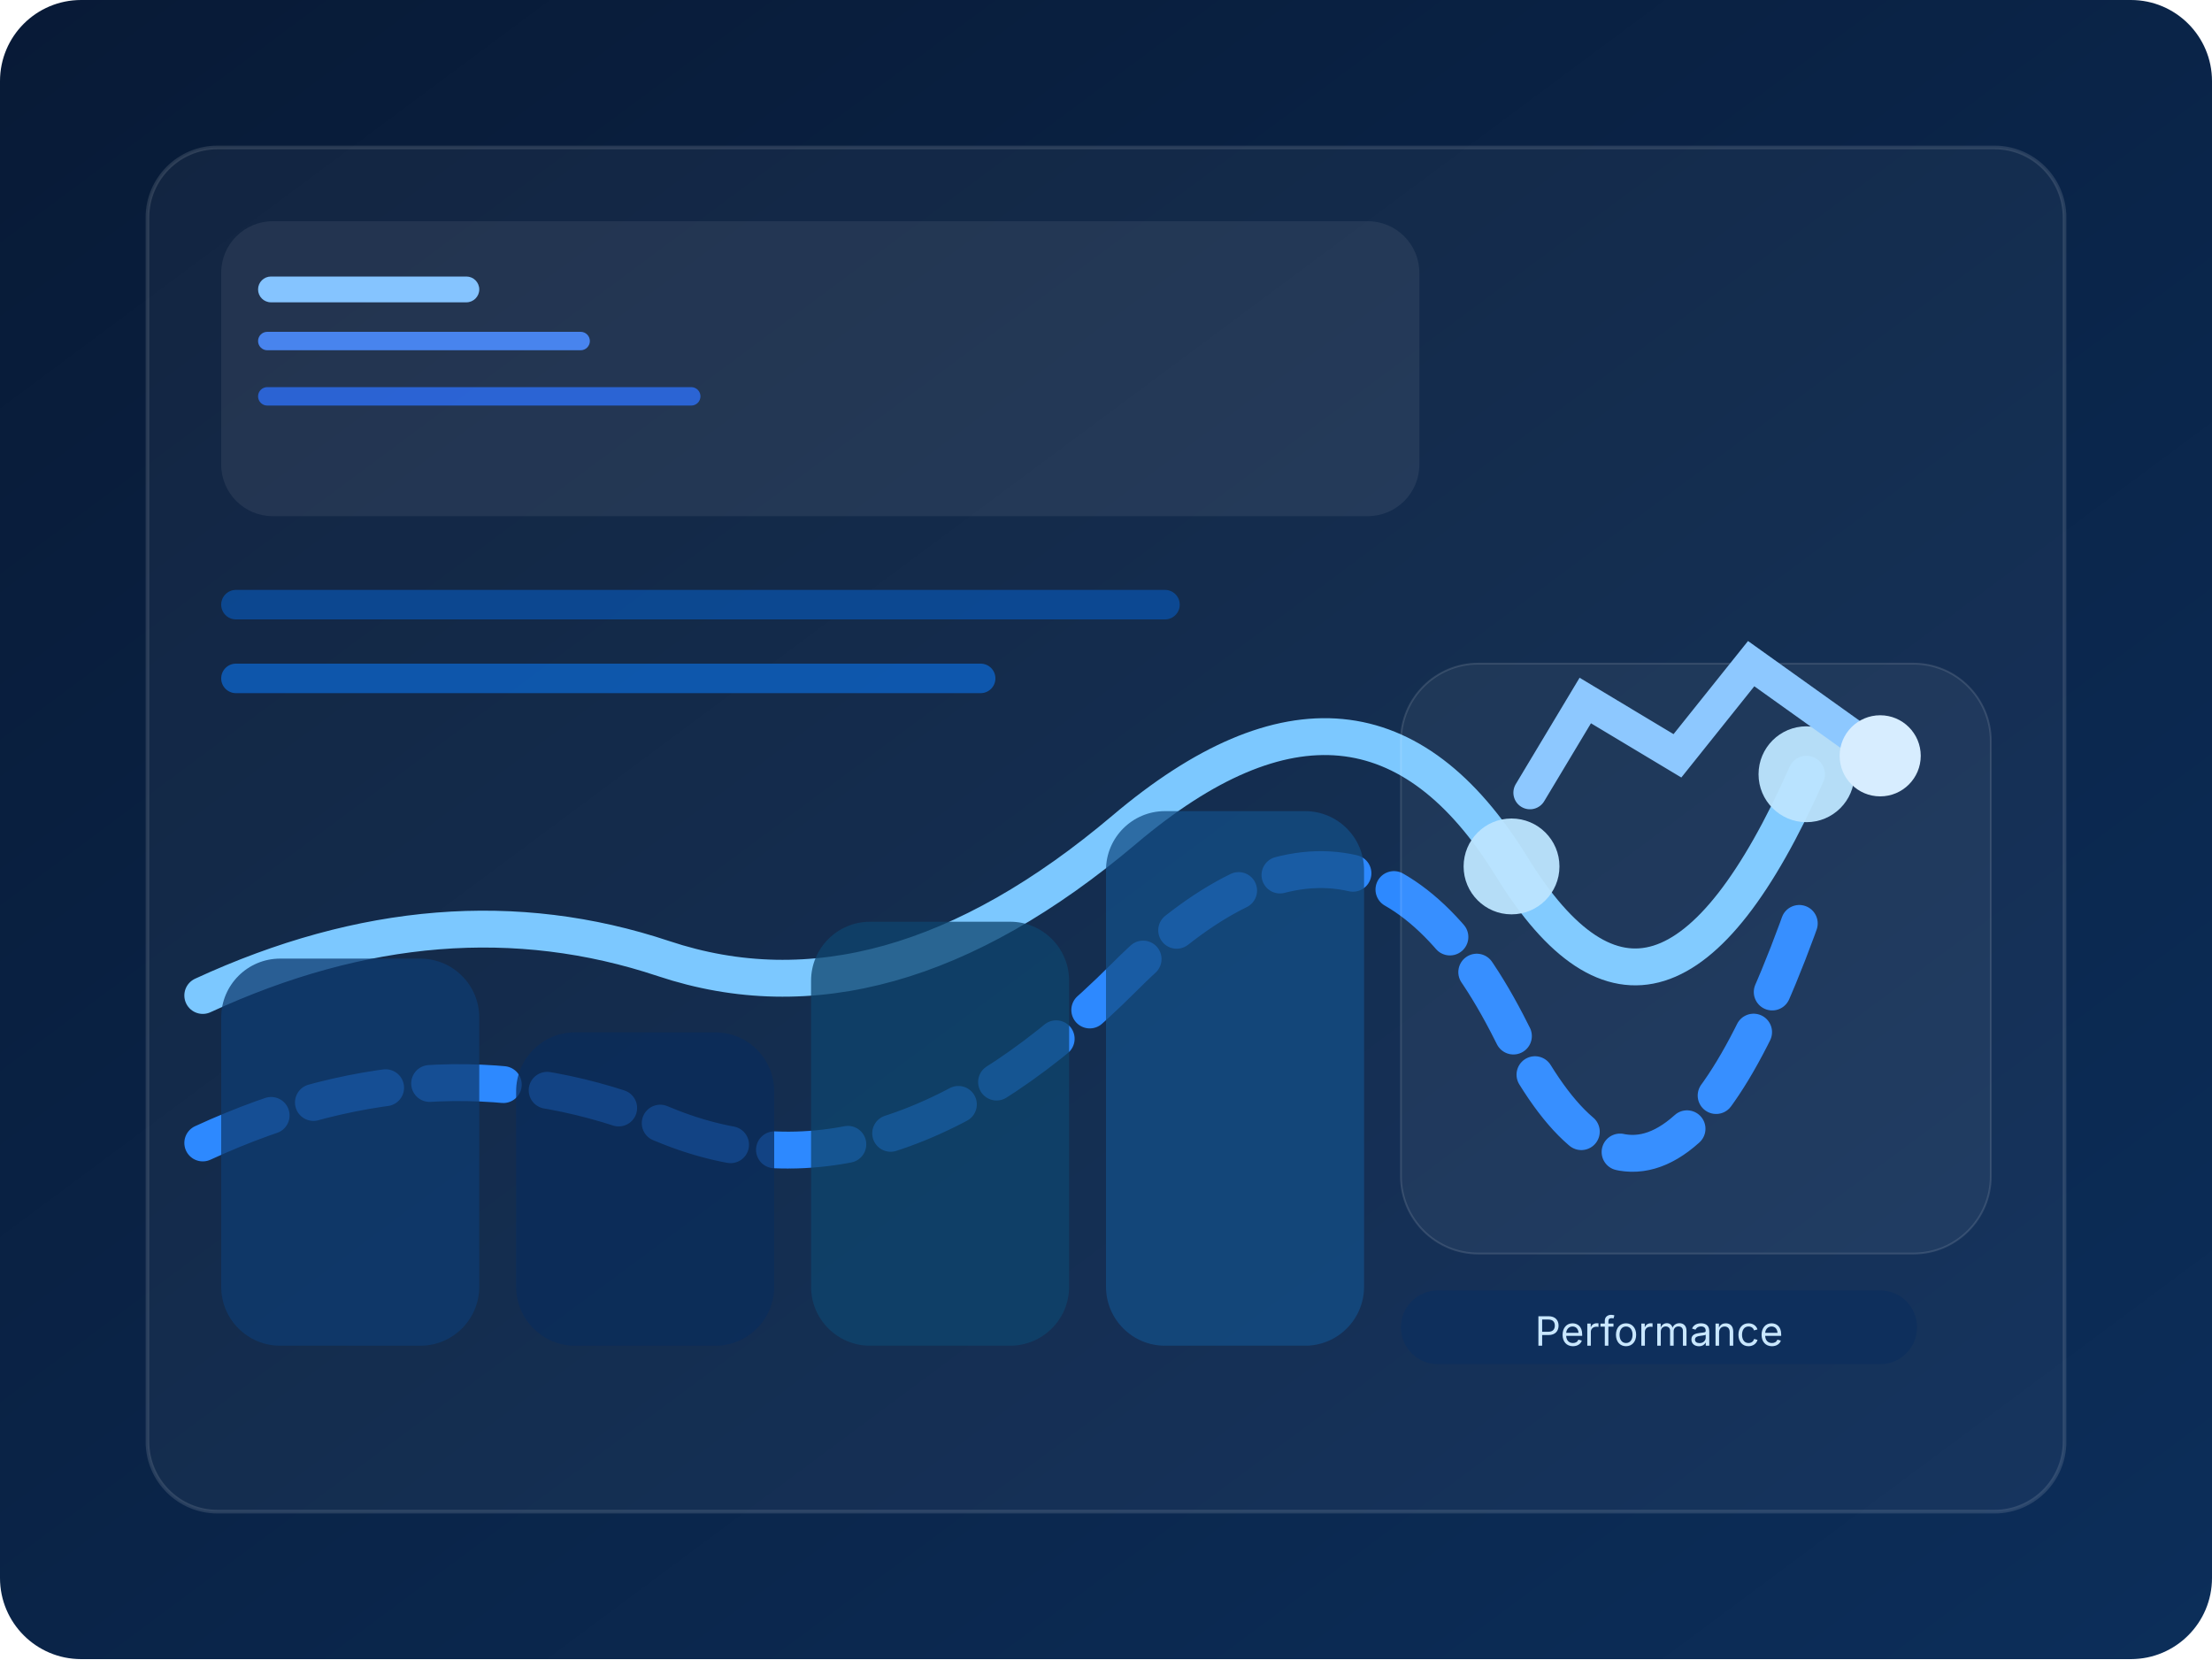
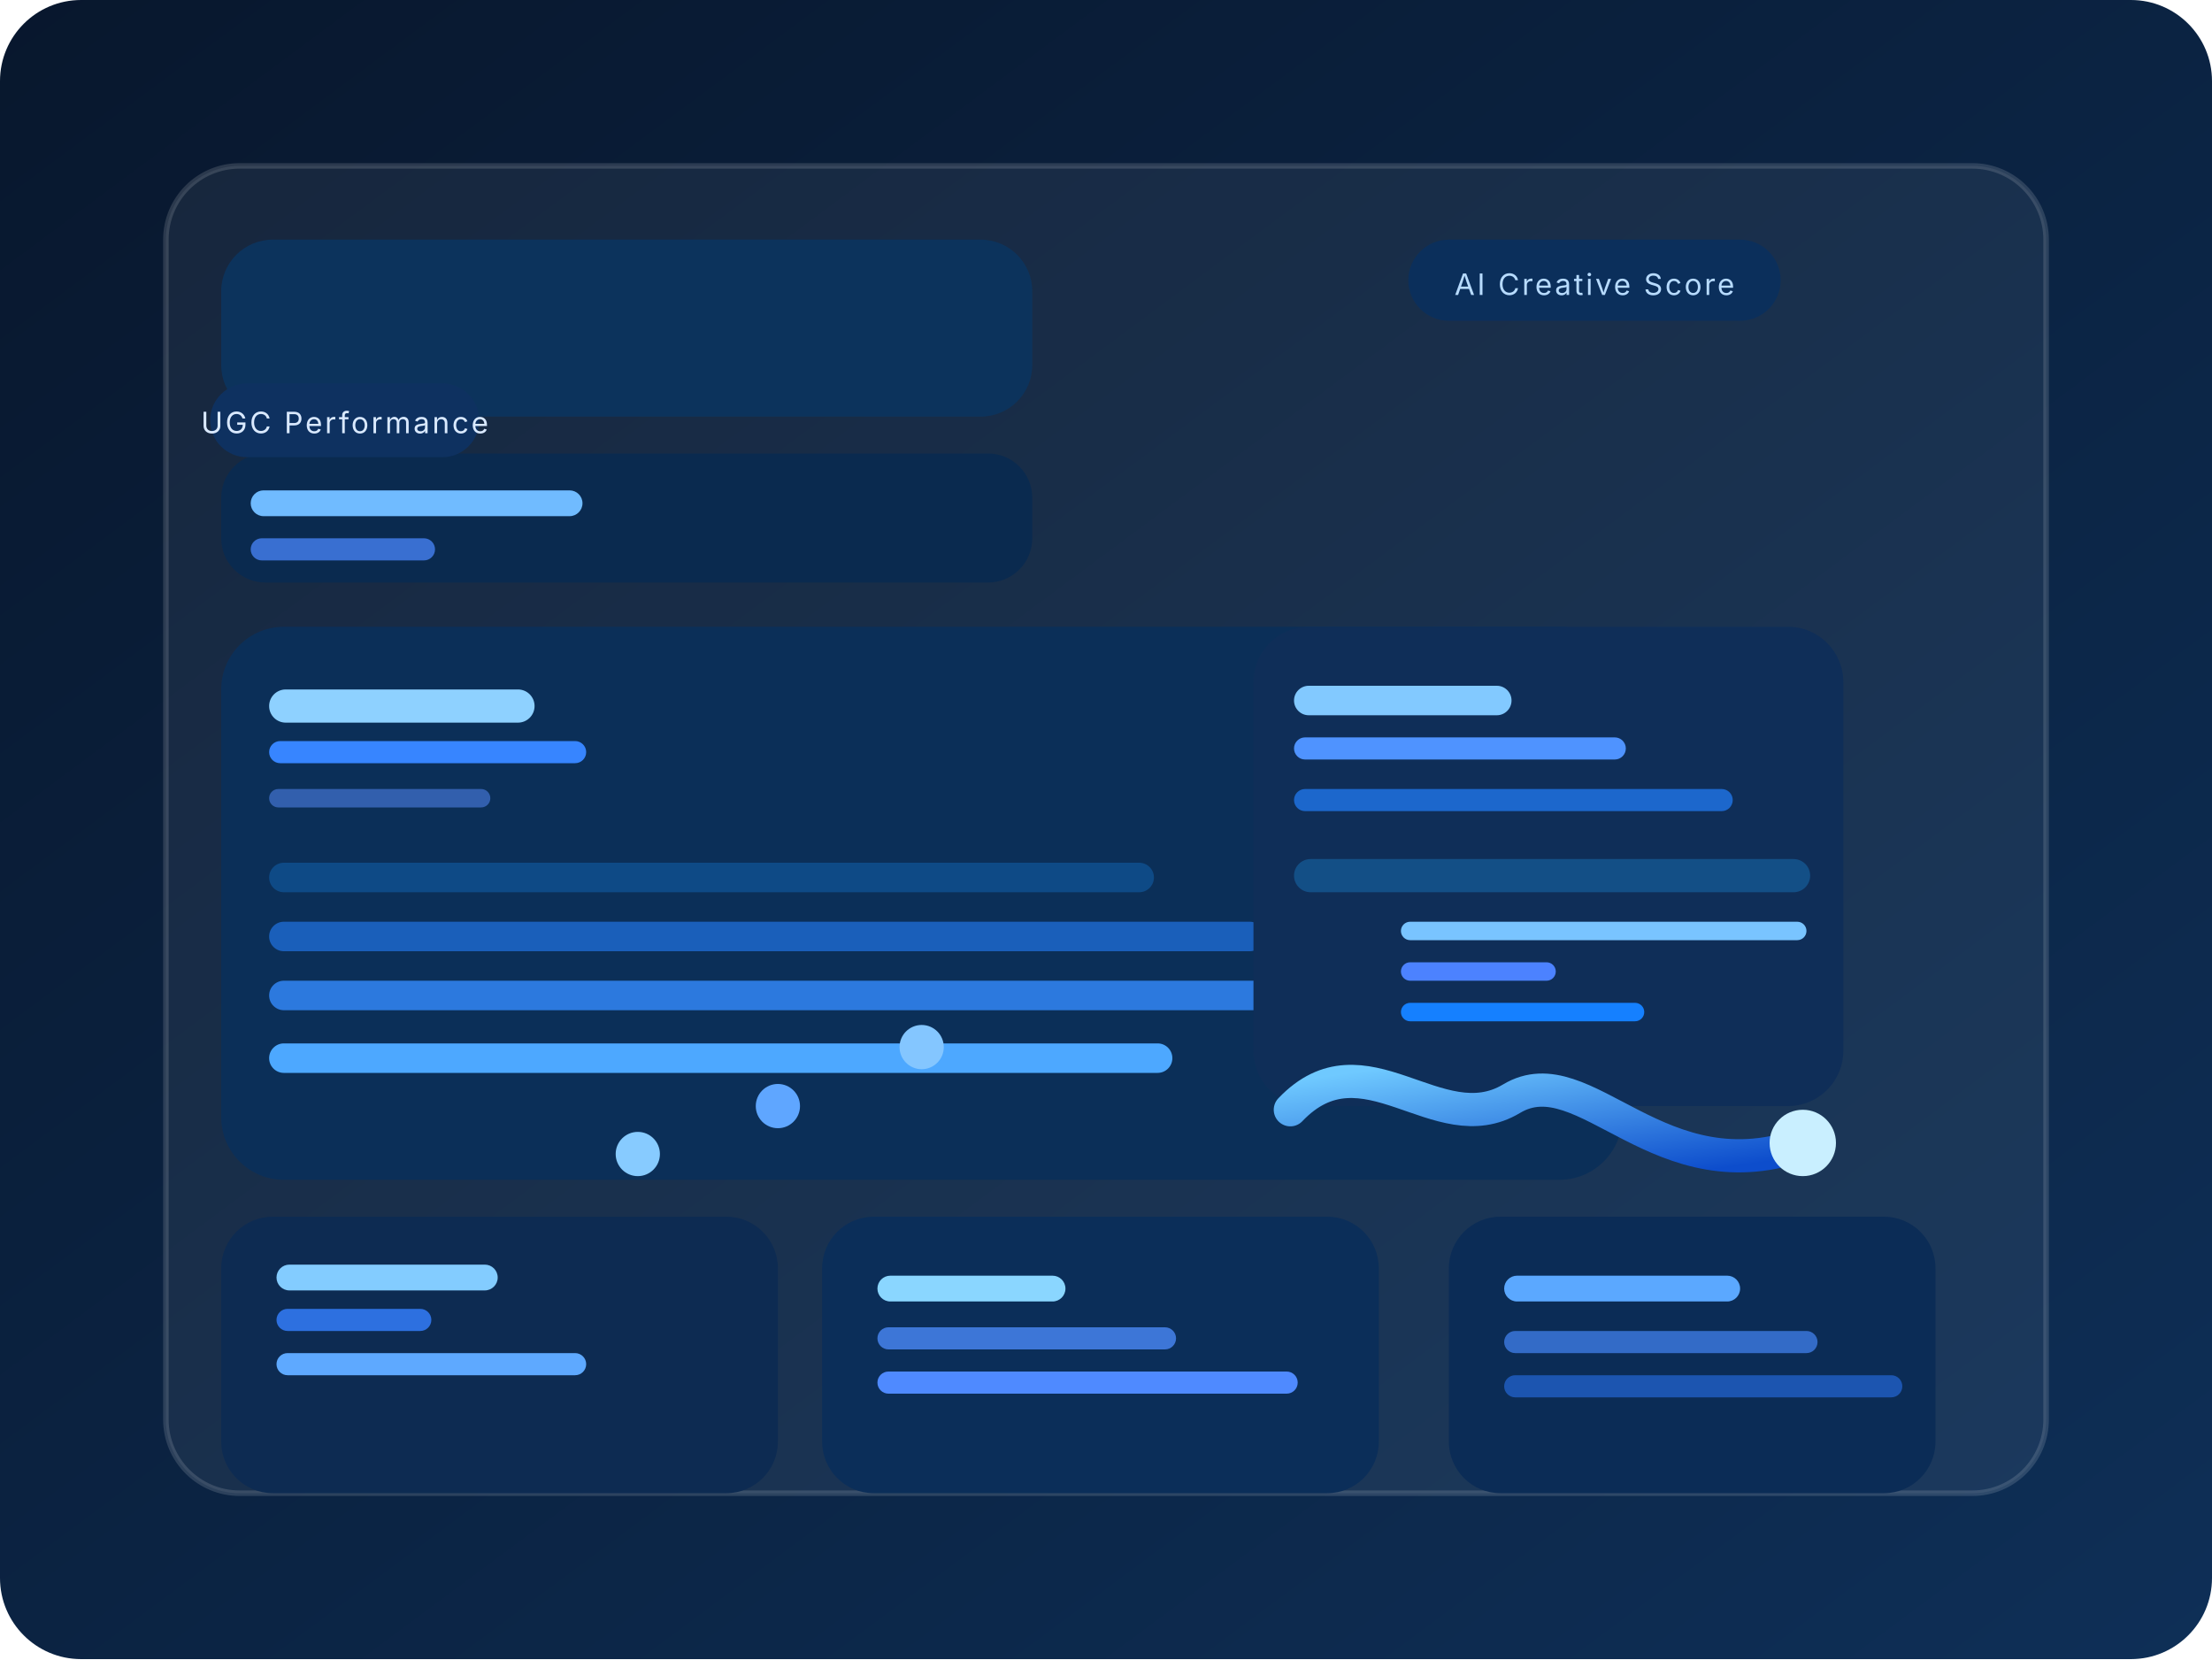
- <svg xmlns="http://www.w3.org/2000/svg" viewBox="0 0 1200 900" role="img" aria-label="AI UGC performance chart">
+ <svg xmlns="http://www.w3.org/2000/svg" viewBox="0 0 1200 900" role="img" aria-label="AI UGC performance dashboard">
  <defs>
-     <linearGradient id="background" x1="0" y1="0" x2="1" y2="1">
-       <stop offset="0%" stop-color="#081A36" />
-       <stop offset="100%" stop-color="#0C2E5A" />
+     <linearGradient id="bg" x1="0" y1="0" x2="1" y2="1">
+       <stop offset="0%" stop-color="#08172D" />
+       <stop offset="100%" stop-color="#0E2F57" />
+     </linearGradient>
+     <linearGradient id="spark" x1="0" y1="0" x2="1" y2="1">
+       <stop offset="0%" stop-color="#6FC9FF" />
+       <stop offset="100%" stop-color="#0D4DCC" />
    </linearGradient>
  </defs>
-   <rect width="1200" height="900" rx="44" fill="url(#background)" />
-   <rect x="80" y="80" width="1040" height="740" rx="38" fill="rgba(255,255,255,0.04)" stroke="rgba(255,255,255,0.12)" stroke-width="2" />
-   <rect x="120" y="120" width="650" height="160" rx="28" fill="rgba(255,255,255,0.07)" />
-   <rect x="140" y="150" width="120" height="14" rx="7" fill="#85C4FF" />
-   <rect x="140" y="180" width="180" height="10" rx="5" fill="#4C8DFF" opacity="0.9" />
-   <rect x="140" y="210" width="240" height="10" rx="5" fill="#2E73FF" opacity="0.75" />
-   <rect x="120" y="320" width="520" height="16" rx="8" fill="#0858B7" opacity="0.65" />
-   <rect x="120" y="360" width="420" height="16" rx="8" fill="#0B6FE1" opacity="0.65" />
-   <path d="M110 540 Q 240 480 360 520 T 610 450 T 820 470 T 980 420" fill="none" stroke="#7CC8FF" stroke-width="20" stroke-linecap="round" />
-   <path d="M110 620 Q 240 560 360 610 T 610 530 T 820 560 T 980 490" fill="none" stroke="#2D89FF" stroke-width="20" stroke-dasharray="40 24" stroke-linecap="round" />
-   <circle cx="820" cy="470" r="26" fill="#B9E4FF" opacity="0.95" />
-   <circle cx="980" cy="420" r="26" fill="#B9E4FF" opacity="0.95" />
-   <g opacity="0.75">
-     <rect x="120" y="520" width="140" height="210" rx="32" fill="#0D3B70" />
-     <rect x="280" y="560" width="140" height="170" rx="32" fill="#0A2C5B" />
-     <rect x="440" y="500" width="140" height="230" rx="32" fill="#0E446D" />
-     <rect x="600" y="440" width="140" height="290" rx="32" fill="#134D85" />
-   </g>
-   <rect x="760" y="360" width="320" height="320" rx="42" fill="rgba(255,255,255,0.05)" stroke="rgba(255,255,255,0.12)" />
-   <path d="M830 430 L860 380 L910 410 L950 360 L1020 410" fill="none" stroke="#8DC8FF" stroke-width="18" stroke-linecap="round" />
-   <circle cx="1020" cy="410" r="22" fill="#D7EDFF" />
-   <rect x="760" y="700" width="280" height="40" rx="20" fill="#0E2F5C" />
-   <text x="900" y="730" text-anchor="middle" font-family="Inter, Arial, sans-serif" font-size="22" fill="#C9E7FF">Performance</text>
+   <rect width="1200" height="900" rx="44" fill="url(#bg)" />
+   <rect x="90" y="90" width="1020" height="720" rx="40" fill="rgba(255,255,255,0.06)" stroke="rgba(255,255,255,0.14)" stroke-width="3" />
+   <rect x="120" y="130" width="440" height="96" rx="28" fill="#0C335C" />
+   <rect x="120" y="246" width="440" height="70" rx="24" fill="#0A2A4F" />
+   <rect x="136" y="266" width="180" height="14" rx="7" fill="#70BBFF" />
+   <rect x="136" y="292" width="100" height="12" rx="6" fill="#396FD1" />
+   <rect x="120" y="340" width="760" height="300" rx="34" fill="#0B2F58" />
+   <rect x="146" y="374" width="144" height="18" rx="9" fill="#8ED1FF" />
+   <rect x="146" y="402" width="172" height="12" rx="6" fill="#3785FF" />
+   <rect x="146" y="428" width="120" height="10" rx="5" fill="#325FAD" />
+   <rect x="146" y="468" width="480" height="16" rx="8" fill="#0E4A86" />
+   <rect x="146" y="500" width="540" height="16" rx="8" fill="#1A5FBA" />
+   <rect x="146" y="532" width="620" height="16" rx="8" fill="#2C79DE" />
+   <rect x="146" y="566" width="490" height="16" rx="8" fill="#4DA8FF" />
+   <circle cx="346" cy="626" r="12" fill="#87CBFF" />
+   <circle cx="422" cy="600" r="12" fill="#5FA6FF" />
+   <circle cx="500" cy="568" r="12" fill="#84C6FF" />
+   <rect x="680" y="340" width="320" height="260" rx="30" fill="#0F2E58" />
+   <rect x="702" y="372" width="118" height="16" rx="8" fill="#82C9FF" />
+   <rect x="702" y="400" width="180" height="12" rx="6" fill="#4F93FF" />
+   <rect x="702" y="428" width="238" height="12" rx="6" fill="#1C67CC" />
+   <rect x="702" y="466" width="280" height="18" rx="9" fill="#134F86" />
+   <rect x="760" y="500" width="220" height="10" rx="5" fill="#79C4FF" />
+   <rect x="760" y="522" width="84" height="10" rx="5" fill="#4C82FF" />
+   <rect x="760" y="544" width="132" height="10" rx="5" fill="#1580FF" />
+   <path d="M700 602 C 740 560, 780 620, 820 596 S 900 650, 980 620" fill="none" stroke="url(#spark)" stroke-width="18" stroke-linecap="round" />
+   <circle cx="978" cy="620" r="18" fill="#C9EFFF" />
+   <rect x="120" y="660" width="302" height="150" rx="28" fill="#0D2B52" />
+   <rect x="150" y="686" width="120" height="14" rx="7" fill="#83CCFF" />
+   <rect x="150" y="710" width="84" height="12" rx="6" fill="#2D70E0" />
+   <rect x="150" y="734" width="168" height="12" rx="6" fill="#5EA9FF" />
+   <rect x="446" y="660" width="302" height="150" rx="28" fill="#0B2E59" />
+   <rect x="476" y="692" width="102" height="14" rx="7" fill="#8AD6FF" />
+   <rect x="476" y="720" width="162" height="12" rx="6" fill="#3D76D7" />
+   <rect x="476" y="744" width="228" height="12" rx="6" fill="#4F8AFF" />
+   <rect x="786" y="660" width="264" height="150" rx="28" fill="#0B2C56" />
+   <rect x="816" y="692" width="128" height="14" rx="7" fill="#5BA8FF" />
+   <rect x="816" y="722" width="170" height="12" rx="6" fill="#336BC7" />
+   <rect x="816" y="746" width="216" height="12" rx="6" fill="#1C55B0" />
+   <rect x="114" y="208" width="146" height="40" rx="20" fill="#0E3160" />
+   <text x="187" y="235" text-anchor="middle" font-family="Inter, Arial, sans-serif" font-size="16" fill="#D9E9FF" letter-spacing="0.08em">UGC Performance</text>
+   <rect x="764" y="130" width="202" height="44" rx="22" fill="#0B2F5B" />
+   <text x="865" y="160" text-anchor="middle" font-family="Inter, Arial, sans-serif" font-size="16" fill="#B7DBFF" letter-spacing="0.08em">AI Creative Score</text>
</svg>
